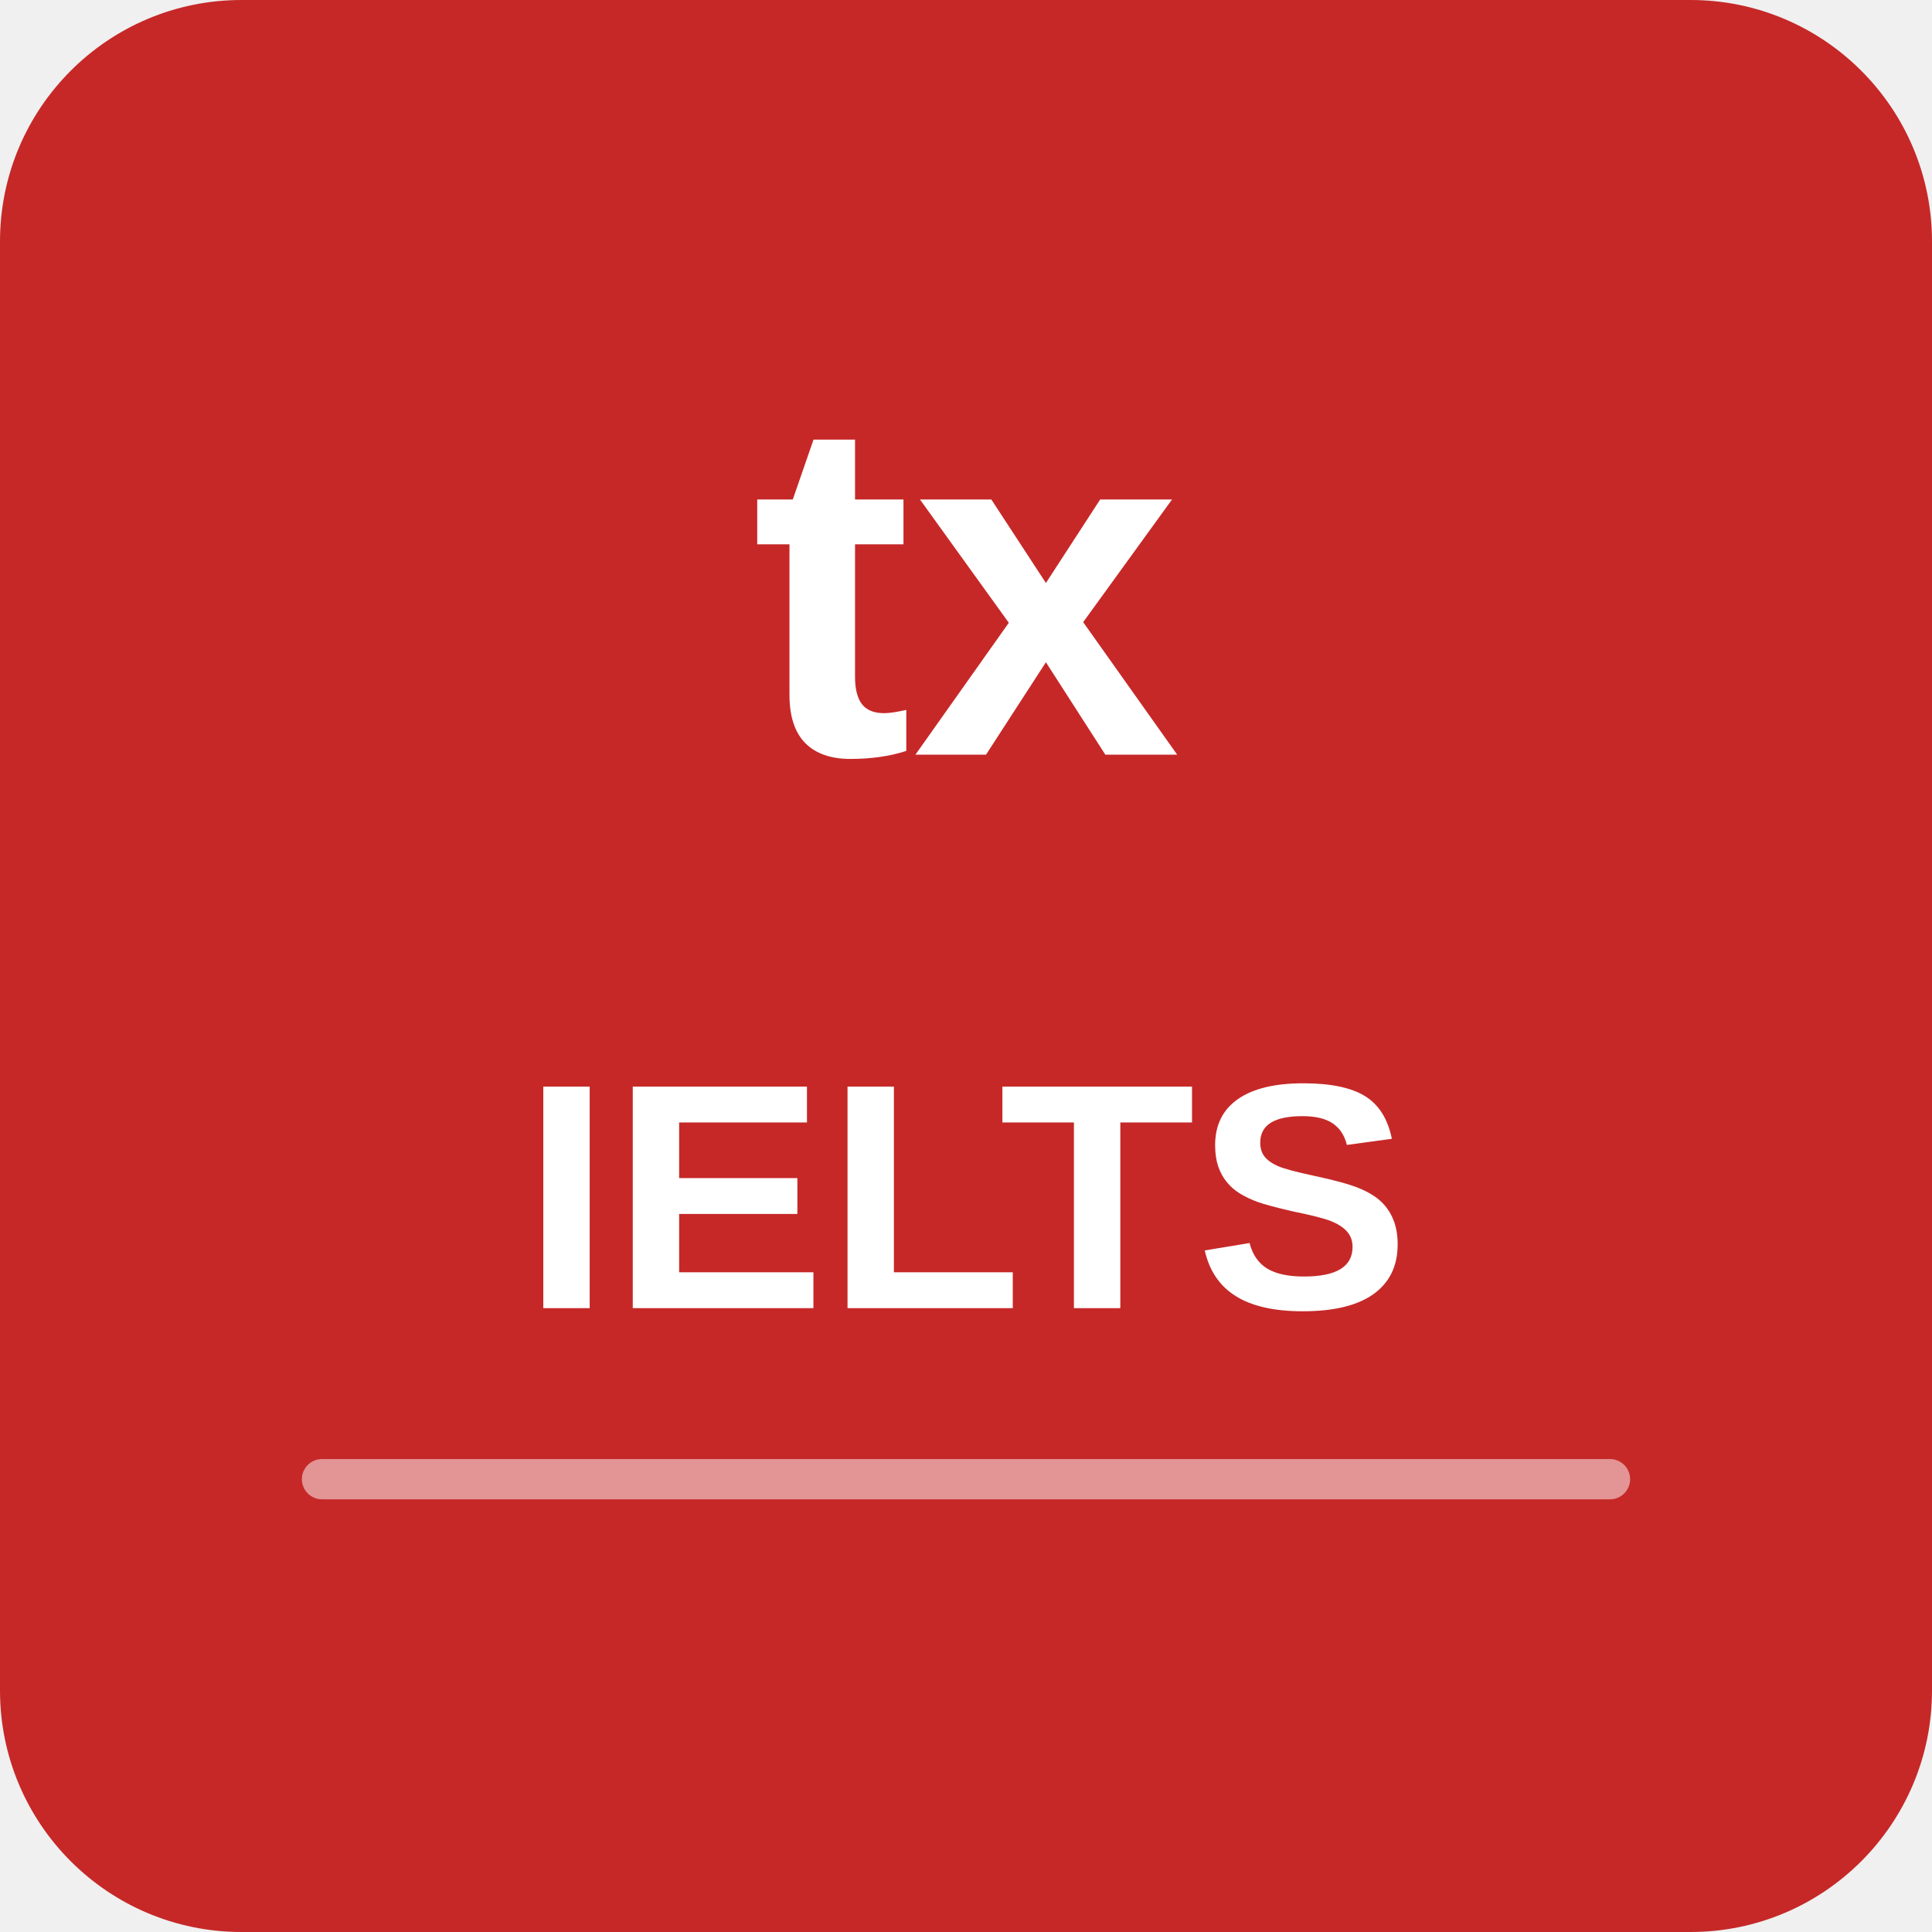
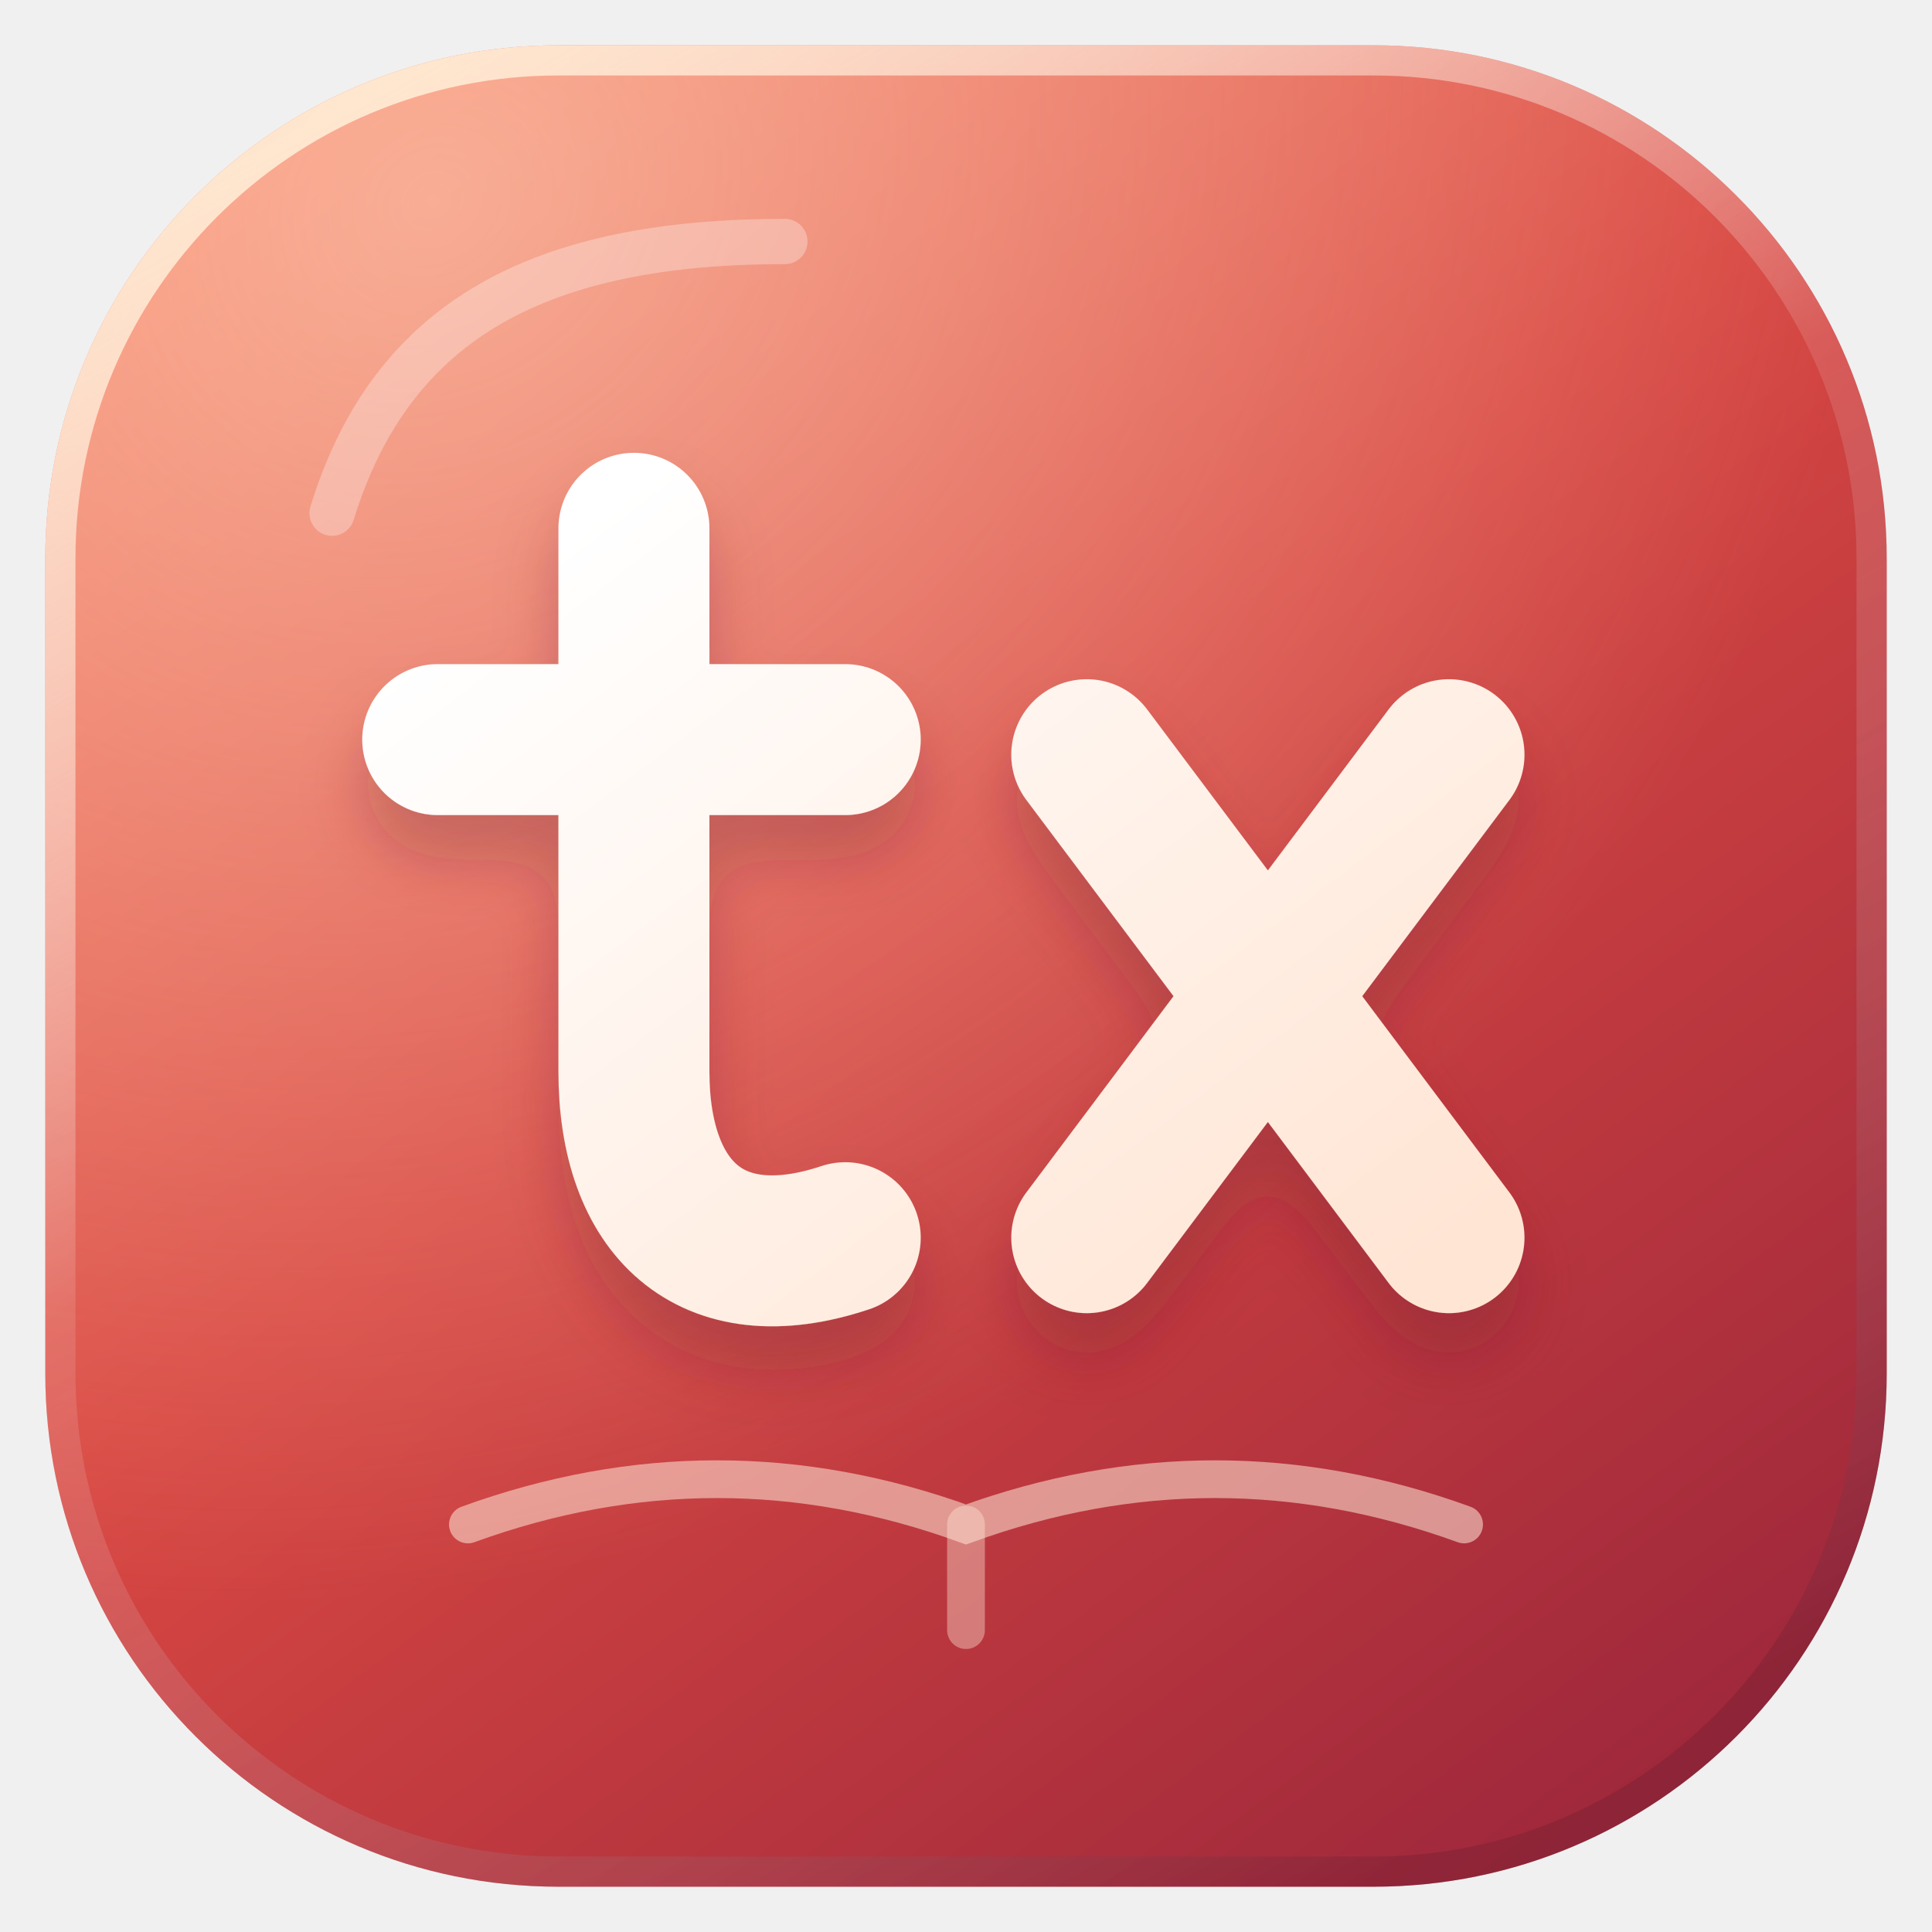
- <svg xmlns="http://www.w3.org/2000/svg" viewBox="0 0 192 192">
-   <rect width="192" height="192" rx="24" fill="#C62828" />
-   <text x="96" y="75" text-anchor="middle" fill="white" font-family="Arial, sans-serif" font-size="48" font-weight="bold">tx</text>
-   <text x="96" y="130" text-anchor="middle" fill="white" font-family="Arial, sans-serif" font-size="32" font-weight="bold">IELTS</text>
-   <rect x="30" y="145" width="132" height="4" rx="2" fill="rgba(255,255,255,0.5)" />
+ <svg xmlns="http://www.w3.org/2000/svg" width="128" height="128" viewBox="0 0 128 128" fill="none">
+   <defs>
+     <linearGradient id="enamel" x1="20" y1="8" x2="106" y2="124" gradientUnits="userSpaceOnUse">
+       <stop stop-color="#F47860" />
+       <stop offset=".44" stop-color="#D84742" />
+       <stop offset="1" stop-color="#9D273B" />
+     </linearGradient>
+     <linearGradient id="rim" x1="26" y1="5" x2="92" y2="124" gradientUnits="userSpaceOnUse">
+       <stop stop-color="#FFF1DA" stop-opacity=".85" />
+       <stop offset=".45" stop-color="white" stop-opacity=".12" />
+       <stop offset="1" stop-color="#6D1C32" stop-opacity=".35" />
+     </linearGradient>
+     <linearGradient id="ink" x1="42" y1="32" x2="86" y2="90" gradientUnits="userSpaceOnUse">
+       <stop stop-color="white" />
+       <stop offset="1" stop-color="#FFE5D4" />
+     </linearGradient>
+     <radialGradient id="shine" cx="0" cy="0" r="1" gradientTransform="translate(28 14) rotate(54) scale(88 102)" gradientUnits="userSpaceOnUse">
+       <stop stop-color="#FFDEC3" stop-opacity=".55" />
+       <stop offset="1" stop-color="#FFDEC3" stop-opacity="0" />
+     </radialGradient>
+     <filter id="depth" x="17" y="24" width="94" height="83" filterUnits="userSpaceOnUse" color-interpolation-filters="sRGB">
+       <feDropShadow dx="0" dy="3" stdDeviation="2" flood-color="#6E1C2D" flood-opacity=".28" />
+     </filter>
+   </defs>
+   <rect x="3" y="3" width="122" height="122" rx="34" fill="url(#enamel)" />
+   <rect x="3" y="3" width="122" height="122" rx="34" fill="url(#shine)" />
+   <rect x="4" y="4" width="120" height="120" rx="33" stroke="url(#rim)" stroke-width="2" />
+   <path d="M22 34C26 21 36 16 52 16" stroke="white" stroke-opacity=".3" stroke-width="3" stroke-linecap="round" />
+   <g filter="url(#depth)" stroke="url(#ink)" stroke-width="10" stroke-linecap="round" stroke-linejoin="round">
+     <path d="M42 35V71C42 80 47 85 56 82M29 49H56" />
+     <path d="M72 50L96 82M96 50L72 82" />
+   </g>
+   <path d="M31 101C42 97 53 97 64 101C75 97 86 97 97 101" stroke="#FFE7D6" stroke-opacity=".55" stroke-width="2.5" stroke-linecap="round" />
+   <path d="M64 101V108" stroke="#FFE7D6" stroke-opacity=".4" stroke-width="2.5" stroke-linecap="round" />
</svg>
